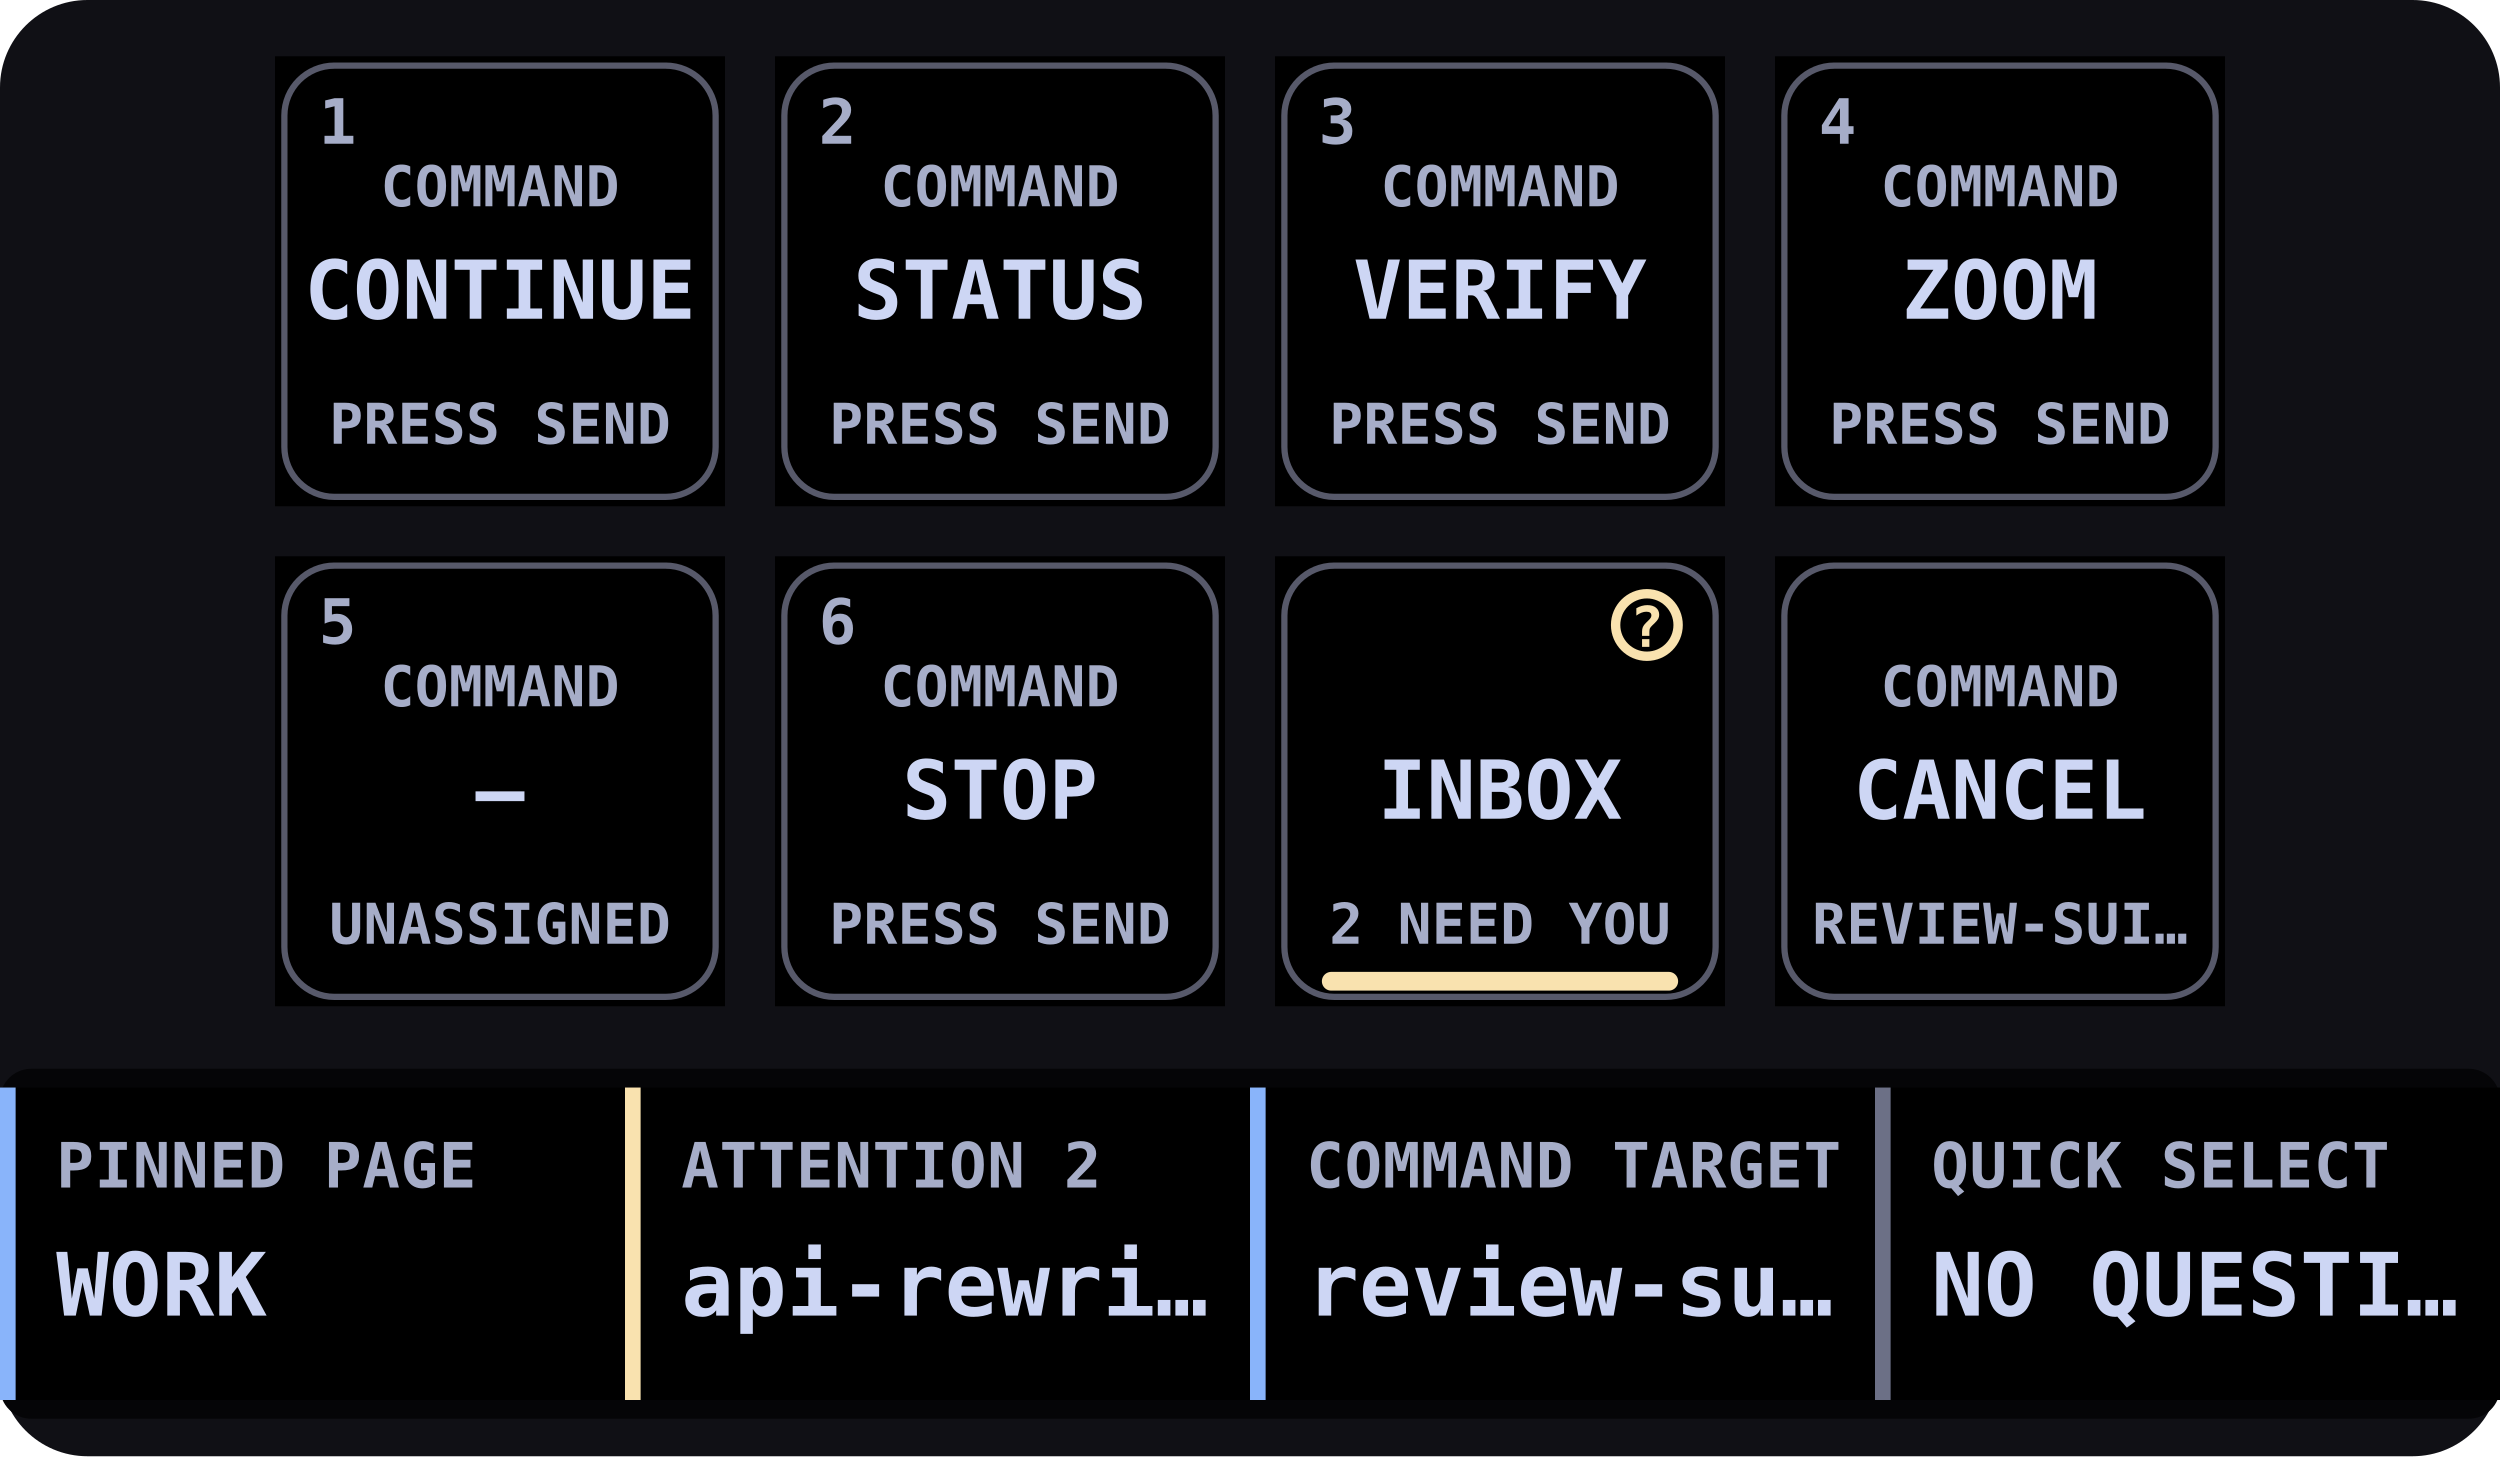
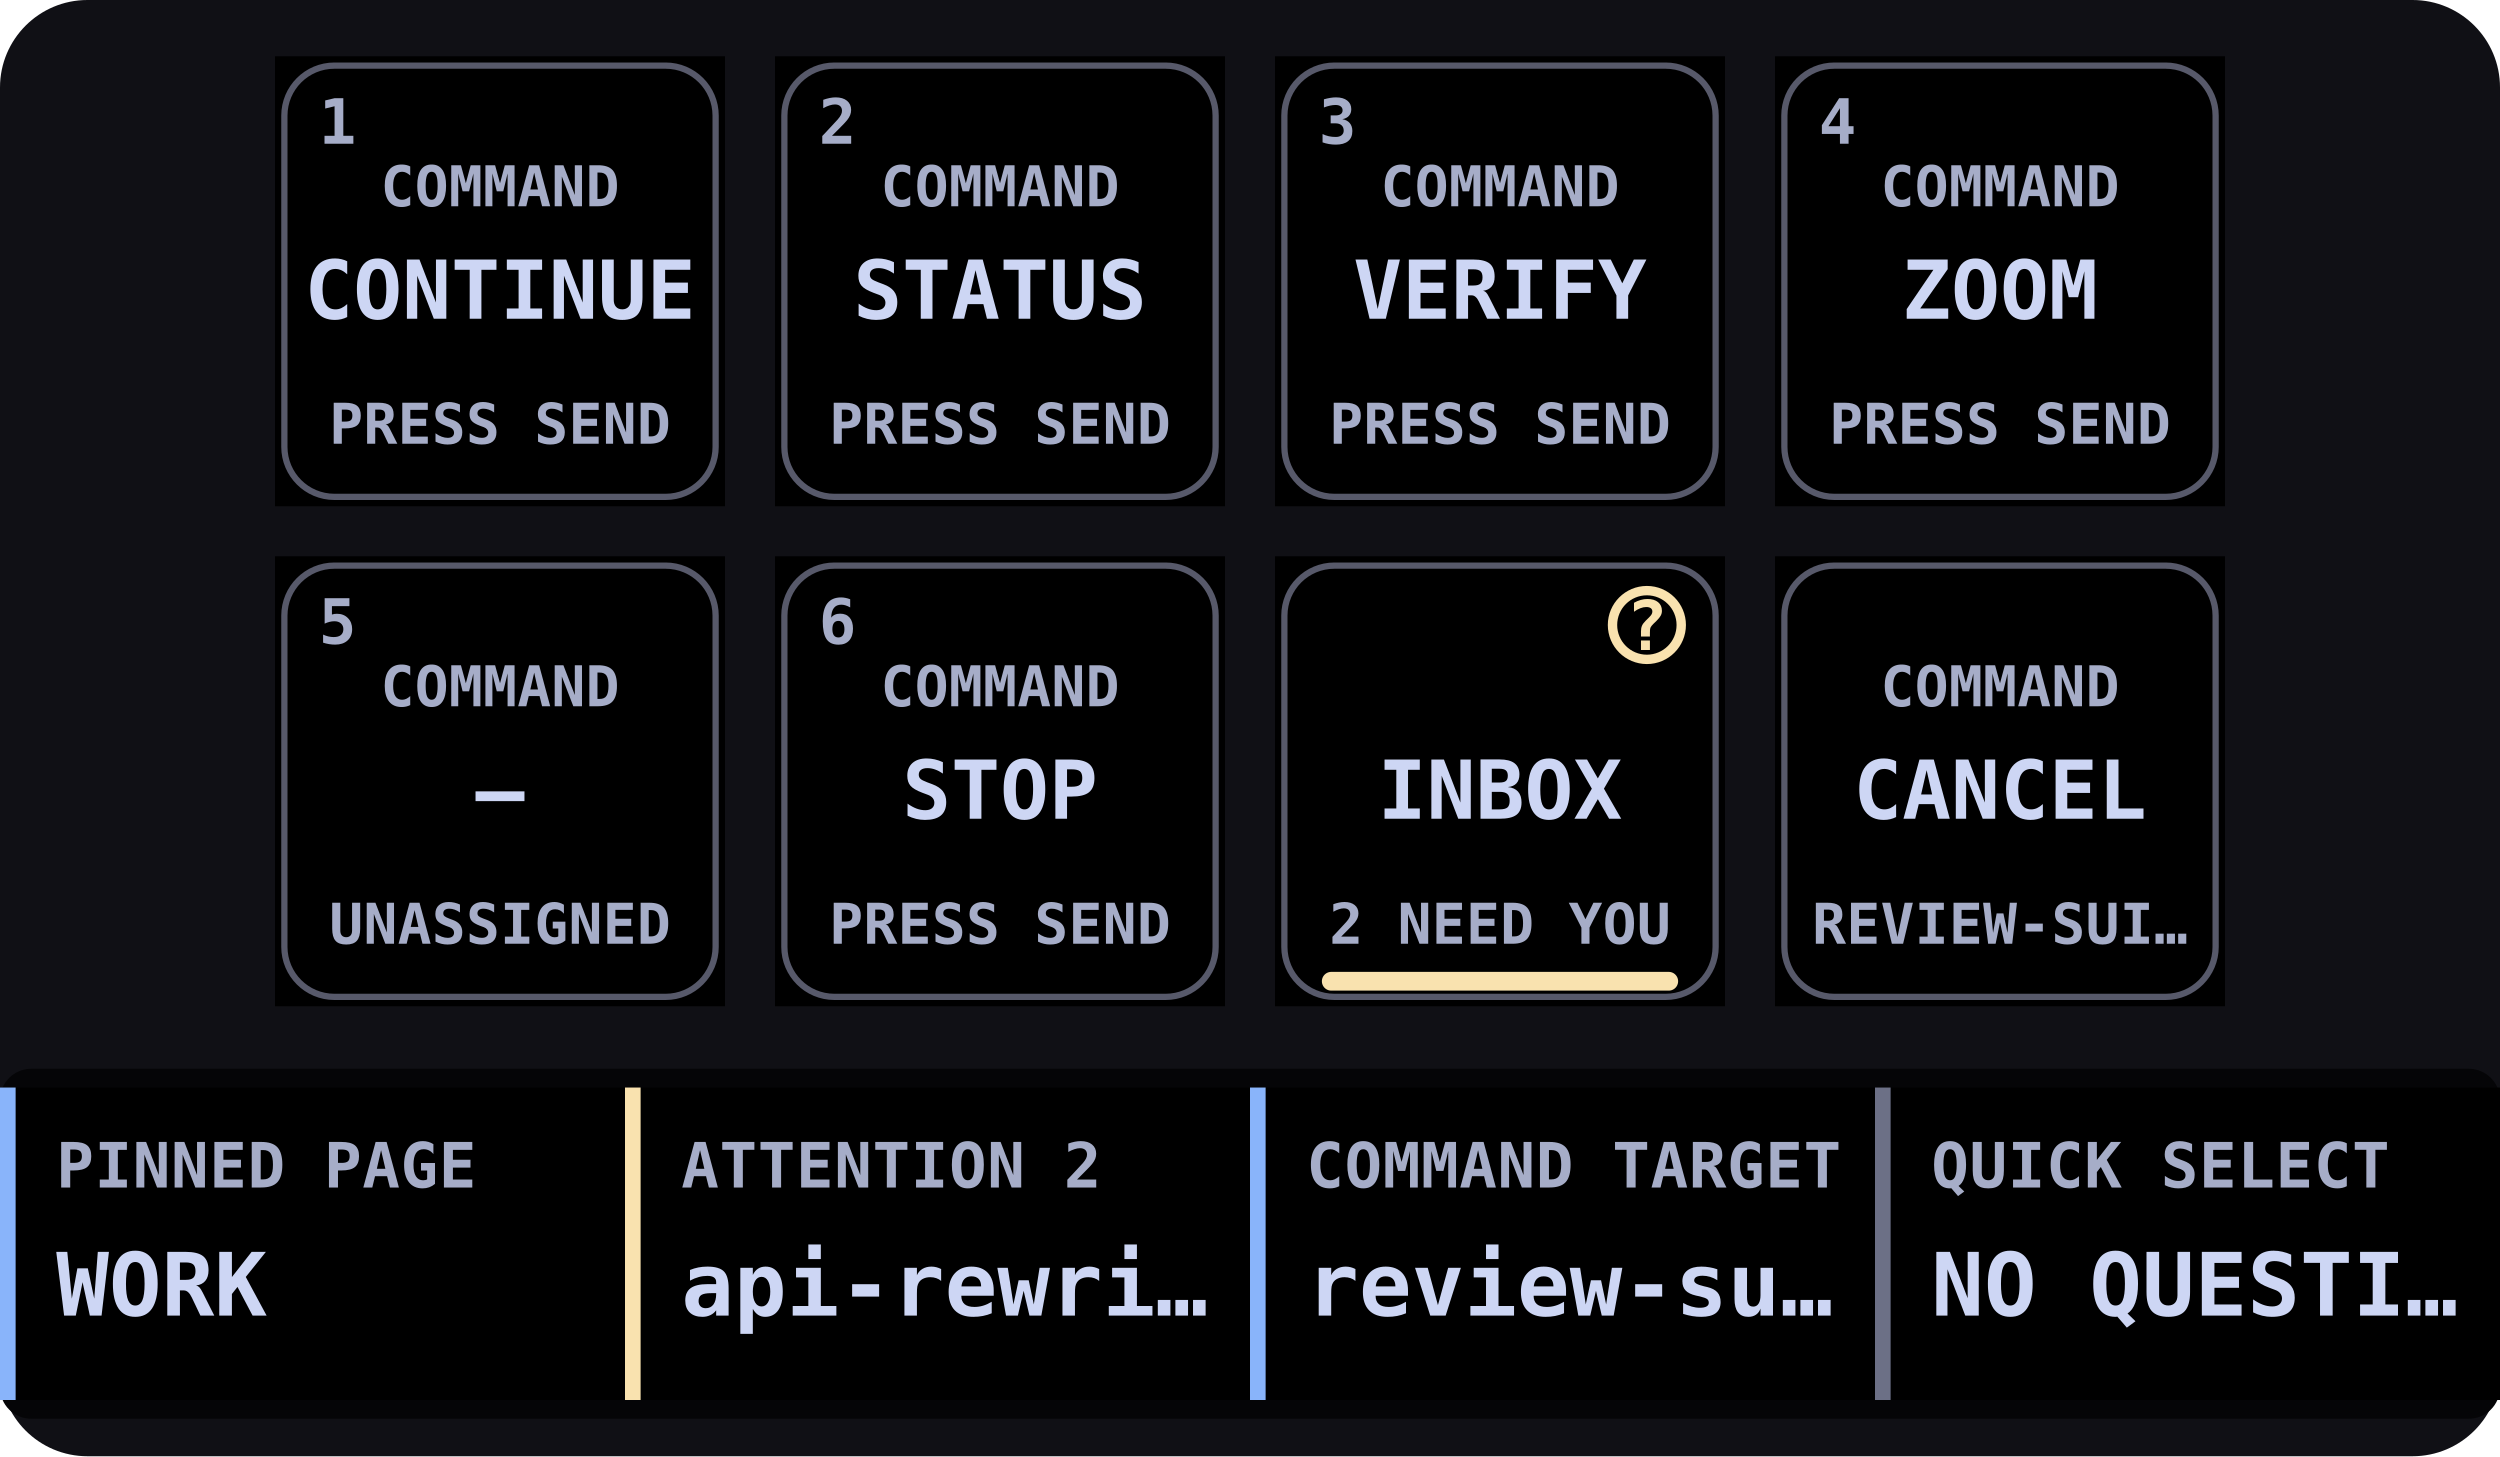
<svg xmlns="http://www.w3.org/2000/svg" width="800" height="466" viewBox="0 0 800 466">
  <rect width="800" height="466" rx="28" fill="#101015" />
  <svg x="88" y="18" width="144" height="144" viewBox="0 0 144 144">
    <style>.label{font:700 26px Consolas,'Cascadia Mono',monospace;fill:rgb(205 214 244);text-anchor:middle}.meta{font:700 20px Consolas,'Cascadia Mono',monospace;fill:rgb(166 173 200)}.context,.detail{font:700 18px Consolas,'Cascadia Mono',monospace;fill:rgb(166 173 200);text-anchor:middle;letter-spacing:.1px}</style>
    <rect width="144" height="144" fill="#000000" />
    <rect x="3" y="3" width="138" height="138" rx="16" fill="none" stroke="rgb(87 89 106)" stroke-width="2" />
    <text x="14" y="28" class="meta">1</text>
    <text x="72" y="48" class="context">COMMAND</text>
    <text x="72" y="84" class="label">
      <tspan x="72" dy="0">CONTINUE</tspan>
    </text>
    <text x="72" y="124" class="detail">PRESS SEND</text>
  </svg>
  <svg x="248" y="18" width="144" height="144" viewBox="0 0 144 144">
    <style>.label{font:700 26px Consolas,'Cascadia Mono',monospace;fill:rgb(205 214 244);text-anchor:middle}.meta{font:700 20px Consolas,'Cascadia Mono',monospace;fill:rgb(166 173 200)}.context,.detail{font:700 18px Consolas,'Cascadia Mono',monospace;fill:rgb(166 173 200);text-anchor:middle;letter-spacing:.1px}</style>
    <rect width="144" height="144" fill="#000000" />
    <rect x="3" y="3" width="138" height="138" rx="16" fill="none" stroke="rgb(87 89 106)" stroke-width="2" />
    <text x="14" y="28" class="meta">2</text>
    <text x="72" y="48" class="context">COMMAND</text>
    <text x="72" y="84" class="label">
      <tspan x="72" dy="0">STATUS</tspan>
    </text>
    <text x="72" y="124" class="detail">PRESS SEND</text>
  </svg>
  <svg x="408" y="18" width="144" height="144" viewBox="0 0 144 144">
    <style>.label{font:700 26px Consolas,'Cascadia Mono',monospace;fill:rgb(205 214 244);text-anchor:middle}.meta{font:700 20px Consolas,'Cascadia Mono',monospace;fill:rgb(166 173 200)}.context,.detail{font:700 18px Consolas,'Cascadia Mono',monospace;fill:rgb(166 173 200);text-anchor:middle;letter-spacing:.1px}</style>
    <rect width="144" height="144" fill="#000000" />
    <rect x="3" y="3" width="138" height="138" rx="16" fill="none" stroke="rgb(87 89 106)" stroke-width="2" />
    <text x="14" y="28" class="meta">3</text>
    <text x="72" y="48" class="context">COMMAND</text>
    <text x="72" y="84" class="label">
      <tspan x="72" dy="0">VERIFY</tspan>
    </text>
    <text x="72" y="124" class="detail">PRESS SEND</text>
  </svg>
  <svg x="568" y="18" width="144" height="144" viewBox="0 0 144 144">
    <style>.label{font:700 26px Consolas,'Cascadia Mono',monospace;fill:rgb(205 214 244);text-anchor:middle}.meta{font:700 20px Consolas,'Cascadia Mono',monospace;fill:rgb(166 173 200)}.context,.detail{font:700 18px Consolas,'Cascadia Mono',monospace;fill:rgb(166 173 200);text-anchor:middle;letter-spacing:.1px}</style>
    <rect width="144" height="144" fill="#000000" />
    <rect x="3" y="3" width="138" height="138" rx="16" fill="none" stroke="rgb(87 89 106)" stroke-width="2" />
    <text x="14" y="28" class="meta">4</text>
    <text x="72" y="48" class="context">COMMAND</text>
    <text x="72" y="84" class="label">
      <tspan x="72" dy="0">ZOOM</tspan>
    </text>
    <text x="72" y="124" class="detail">PRESS SEND</text>
  </svg>
  <svg x="88" y="178" width="144" height="144" viewBox="0 0 144 144">
    <style>.label{font:700 26px Consolas,'Cascadia Mono',monospace;fill:rgb(205 214 244);text-anchor:middle}.meta{font:700 20px Consolas,'Cascadia Mono',monospace;fill:rgb(166 173 200)}.context,.detail{font:700 18px Consolas,'Cascadia Mono',monospace;fill:rgb(166 173 200);text-anchor:middle;letter-spacing:.1px}</style>
    <rect width="144" height="144" fill="#000000" />
    <rect x="3" y="3" width="138" height="138" rx="16" fill="none" stroke="rgb(87 89 106)" stroke-width="2" />
    <text x="14" y="28" class="meta">5</text>
    <text x="72" y="48" class="context">COMMAND</text>
    <text x="72" y="84" class="label">
      <tspan x="72" dy="0">—</tspan>
    </text>
    <text x="72" y="124" class="detail">UNASSIGNED</text>
  </svg>
  <svg x="248" y="178" width="144" height="144" viewBox="0 0 144 144">
    <style>.label{font:700 26px Consolas,'Cascadia Mono',monospace;fill:rgb(205 214 244);text-anchor:middle}.meta{font:700 20px Consolas,'Cascadia Mono',monospace;fill:rgb(166 173 200)}.context,.detail{font:700 18px Consolas,'Cascadia Mono',monospace;fill:rgb(166 173 200);text-anchor:middle;letter-spacing:.1px}</style>
    <rect width="144" height="144" fill="#000000" />
    <rect x="3" y="3" width="138" height="138" rx="16" fill="none" stroke="rgb(87 89 106)" stroke-width="2" />
    <text x="14" y="28" class="meta">6</text>
    <text x="72" y="48" class="context">COMMAND</text>
    <text x="72" y="84" class="label">
      <tspan x="72" dy="0">STOP</tspan>
    </text>
    <text x="72" y="124" class="detail">PRESS SEND</text>
  </svg>
  <svg x="408" y="178" width="144" height="144" viewBox="0 0 144 144">
    <style>.label{font:700 26px Consolas,'Cascadia Mono',monospace;fill:rgb(205 214 244);text-anchor:middle}.meta{font:700 20px Consolas,'Cascadia Mono',monospace;fill:rgb(166 173 200)}.context,.detail{font:700 18px Consolas,'Cascadia Mono',monospace;fill:rgb(166 173 200);text-anchor:middle;letter-spacing:.1px}</style>
    <rect width="144" height="144" fill="#000000" />
    <rect x="3" y="3" width="138" height="138" rx="16" fill="none" stroke="rgb(87 89 106)" stroke-width="2" />
-     <circle cx="119" cy="22" r="10" fill="none" stroke="rgb(249 226 175)" stroke-width="3" />
-     <text x="119" y="29" text-anchor="middle" font-family="Consolas,monospace" font-size="18" font-weight="700" fill="rgb(249 226 175)">?</text>
+     <circle cx="119" cy="22" r="11" fill="none" stroke="rgb(249 226 175)" stroke-width="3" />
+     <text x="119" y="30" text-anchor="middle" font-family="Consolas,monospace" font-size="22" font-weight="700" fill="rgb(249 226 175)">?</text>
    <text x="72" y="84" class="label">
      <tspan x="72" dy="0">INBOX</tspan>
    </text>
    <text x="72" y="124" class="detail">2 NEED YOU</text>
    <path d="M18 136H126" stroke="rgb(249 226 175)" stroke-width="6" stroke-linecap="round" />
  </svg>
  <svg x="568" y="178" width="144" height="144" viewBox="0 0 144 144">
    <style>.label{font:700 26px Consolas,'Cascadia Mono',monospace;fill:rgb(205 214 244);text-anchor:middle}.meta{font:700 20px Consolas,'Cascadia Mono',monospace;fill:rgb(166 173 200)}.context,.detail{font:700 18px Consolas,'Cascadia Mono',monospace;fill:rgb(166 173 200);text-anchor:middle;letter-spacing:.1px}</style>
    <rect width="144" height="144" fill="#000000" />
    <rect x="3" y="3" width="138" height="138" rx="16" fill="none" stroke="rgb(87 89 106)" stroke-width="2" />
    <text x="72" y="48" class="context">COMMAND</text>
    <text x="72" y="84" class="label">
      <tspan x="72" dy="0">CANCEL</tspan>
    </text>
    <text x="72" y="124" class="detail">REVIEW-SUI…</text>
  </svg>
  <rect y="342" width="800" height="112" rx="10" fill="#050507" />
  <svg x="0" y="348" width="200" height="100" viewBox="0 0 200 100">
    <style>.title{font:700 20px Consolas,'Cascadia Mono',monospace;fill:rgb(166 173 200);letter-spacing:.2px}.value{font:700 28px Consolas,'Cascadia Mono',monospace;fill:rgb(205 214 244)}</style>
    <rect width="200" height="100" fill="#000000" />
    <rect x="0" y="0" width="5" height="100" fill="rgb(137 180 250)" />
    <text x="18" y="32" class="title">PINNED PAGE</text>
    <text x="18" y="73" class="value">WORK</text>
  </svg>
  <svg x="200" y="348" width="200" height="100" viewBox="0 0 200 100">
    <style>.title{font:700 20px Consolas,'Cascadia Mono',monospace;fill:rgb(166 173 200);letter-spacing:.2px}.value{font:700 28px Consolas,'Cascadia Mono',monospace;fill:rgb(205 214 244)}</style>
    <rect width="200" height="100" fill="#000000" />
    <rect x="0" y="0" width="5" height="100" fill="rgb(249 226 175)" />
    <text x="18" y="32" class="title">ATTENTION 2</text>
    <text x="18" y="73" class="value">api-rewri…</text>
  </svg>
  <svg x="400" y="348" width="200" height="100" viewBox="0 0 200 100">
    <style>.title{font:700 20px Consolas,'Cascadia Mono',monospace;fill:rgb(166 173 200);letter-spacing:.2px}.value{font:700 28px Consolas,'Cascadia Mono',monospace;fill:rgb(205 214 244)}</style>
    <rect width="200" height="100" fill="#000000" />
    <rect x="0" y="0" width="5" height="100" fill="rgb(137 180 250)" />
    <text x="18" y="32" class="title">COMMAND TARGET</text>
    <text x="18" y="73" class="value">review-su…</text>
  </svg>
  <svg x="600" y="348" width="200" height="100" viewBox="0 0 200 100">
    <style>.title{font:700 20px Consolas,'Cascadia Mono',monospace;fill:rgb(166 173 200);letter-spacing:.2px}.value{font:700 28px Consolas,'Cascadia Mono',monospace;fill:rgb(205 214 244)}</style>
    <rect width="200" height="100" fill="#000000" />
    <rect x="0" y="0" width="5" height="100" fill="rgb(108 112 134)" />
    <text x="18" y="32" class="title">QUICK SELECT</text>
    <text x="18" y="73" class="value">NO QUESTI…</text>
  </svg>
</svg>
